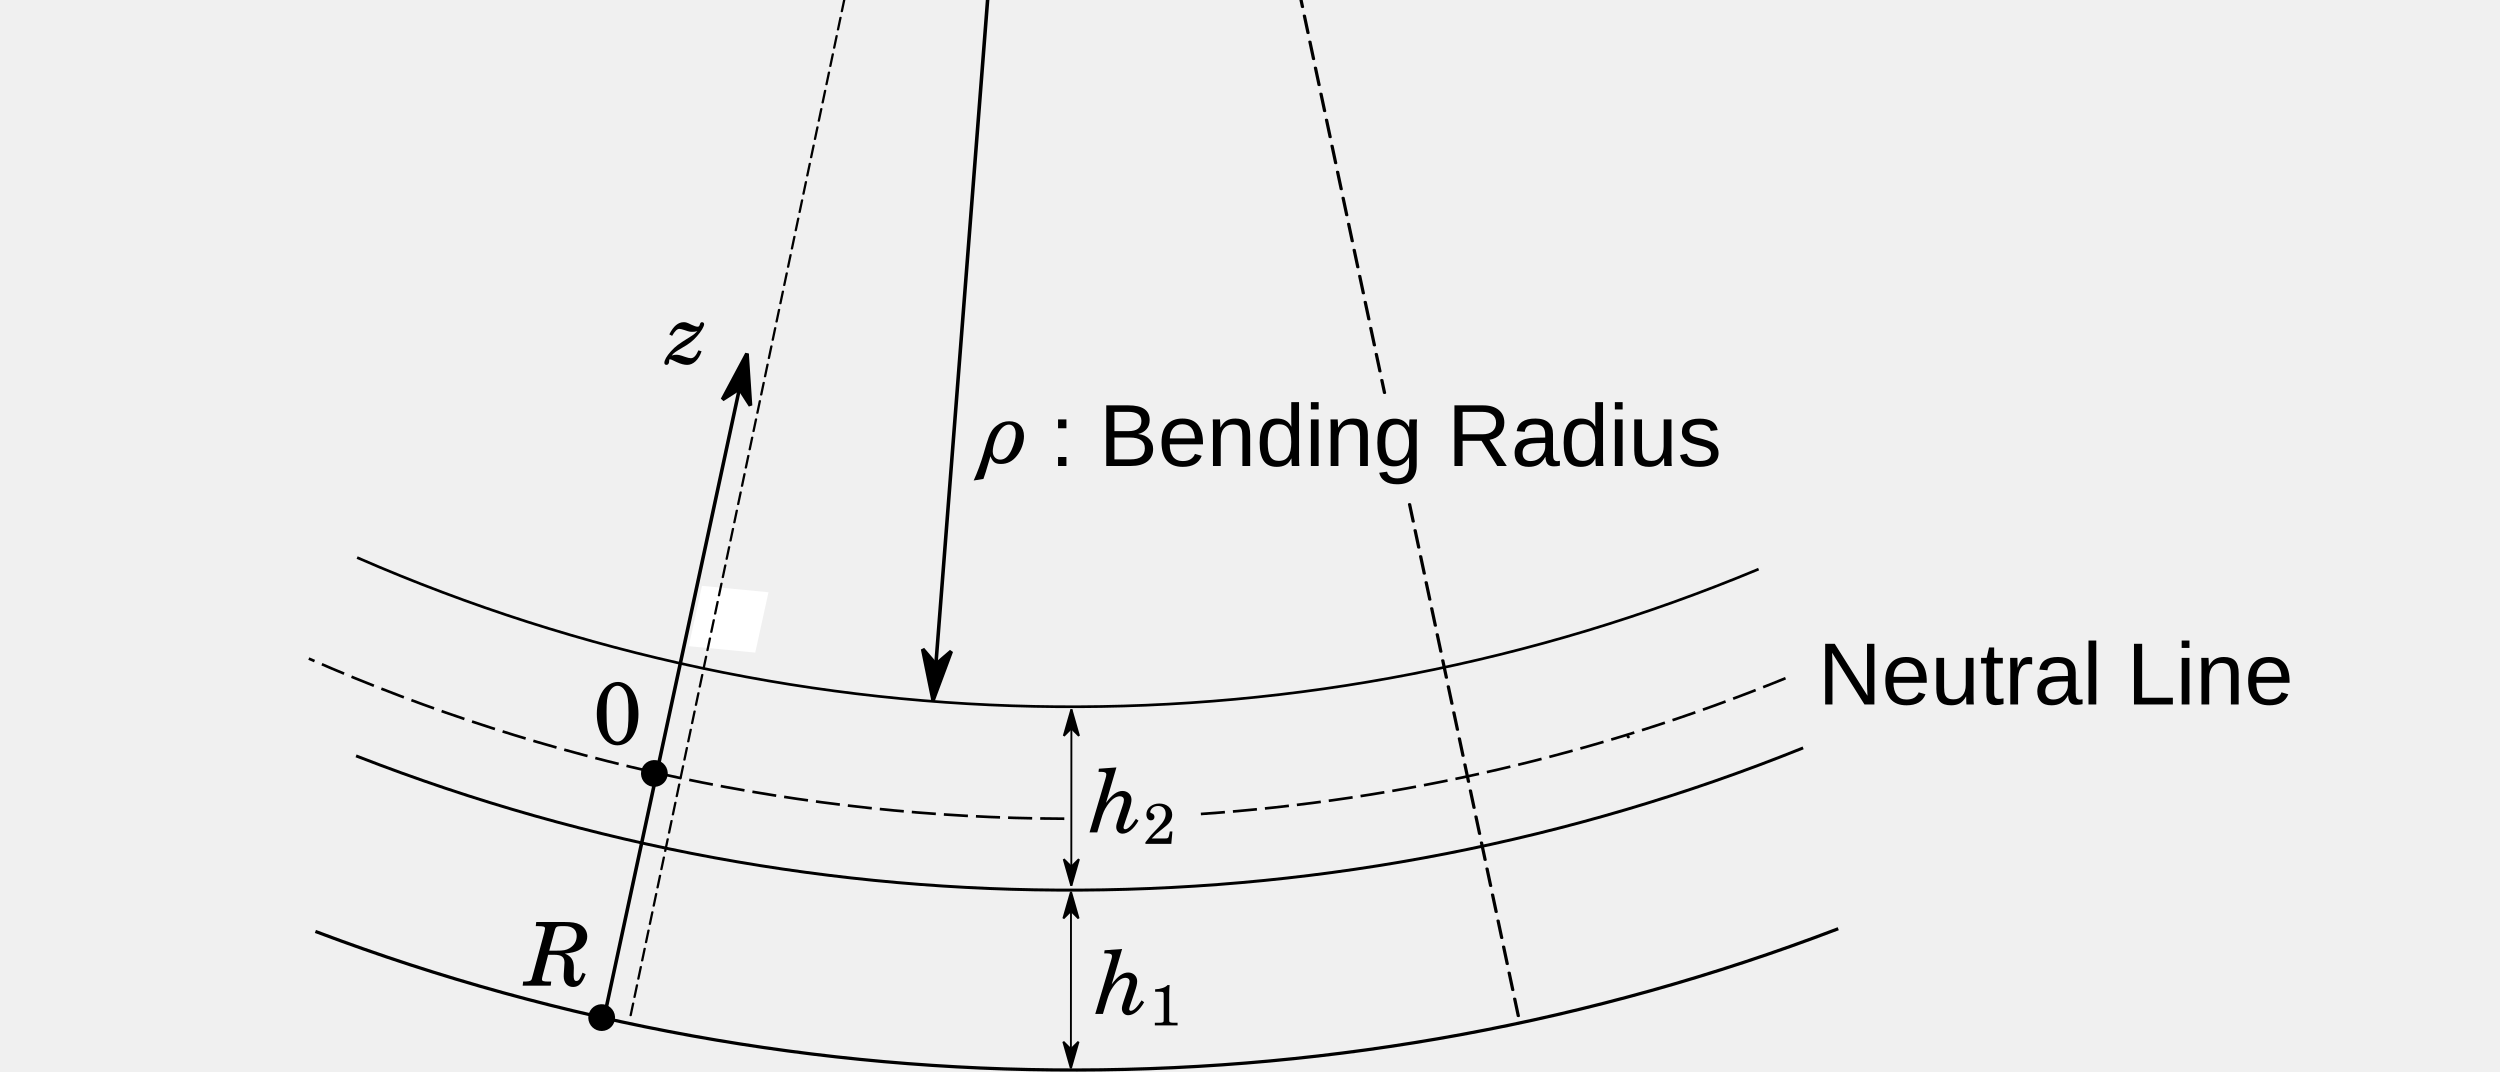
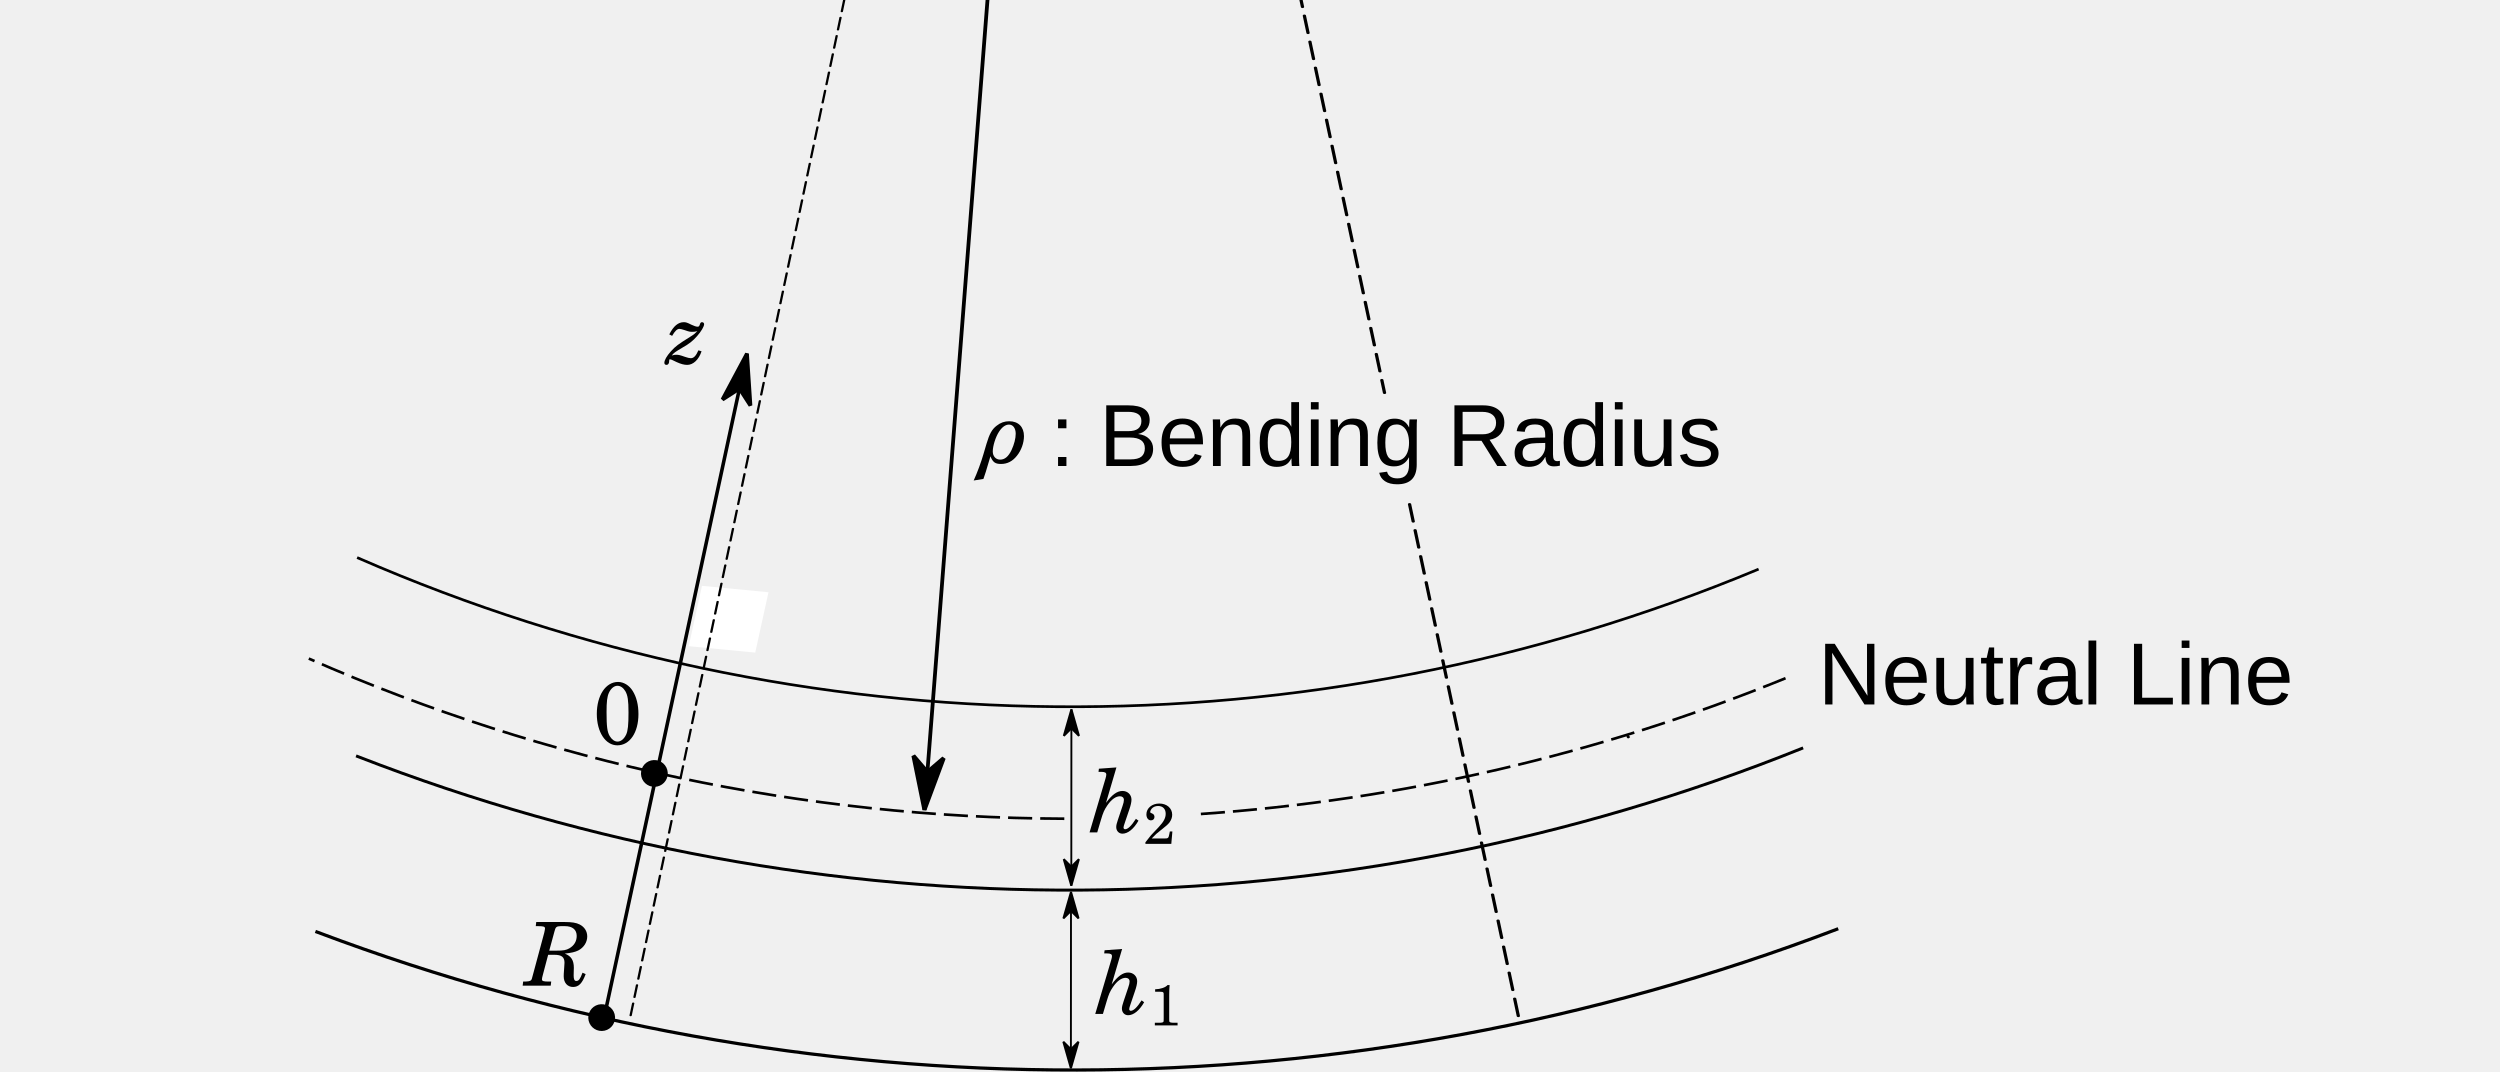
<svg xmlns="http://www.w3.org/2000/svg" xmlns:ns1="http://schemas.microsoft.com/visio/2003/SVGExtensions/" width="140mm" height="60mm" viewBox="0 0 396.851 170.079" xml:space="preserve" class="st9" version="1.1" id="svg127" style="font-size:12px;overflow:visible;color-interpolation-filters:sRGB;fill:none;fill-rule:evenodd;stroke-linecap:square;stroke-miterlimit:3">
  <ns1:documentProperties ns1:langID="1033" ns1:metric="true" ns1:viewMarkup="false">
    <ns1:userDefs>
      <ns1:ud ns1:nameU="msvNoAutoConnect" ns1:val="VT0(1):26" />
    </ns1:userDefs>
  </ns1:documentProperties>
  <style type="text/css" id="style2">
	
		.st1 {marker-end:url(#mrkr1-9);marker-start:url(#mrkr1-7);stroke:#000000;stroke-linecap:round;stroke-linejoin:round;stroke-width:0.24}
		.st2 {fill:#000000;fill-opacity:1;stroke:#000000;stroke-opacity:1;stroke-width:0.087}
		.st3 {fill:none;stroke:none;stroke-linecap:round;stroke-linejoin:round;stroke-width:0.75}
		.st4 {fill:#000000;font-family:Calibri;font-size:0.75em}
		.st5 {marker-start:url(#mrkr1-7);stroke:#000000;stroke-linecap:round;stroke-linejoin:round;stroke-width:0.24}
		.st6 {marker-end:url(#mrkr1-9);stroke:#000000;stroke-linecap:round;stroke-linejoin:round;stroke-width:0.24}
		.st7 {stroke:#000000;stroke-linecap:round;stroke-linejoin:round;stroke-width:0.24}
		.st8 {stroke:#000000;stroke-dasharray:1.68,1.2;stroke-linecap:round;stroke-linejoin:round;stroke-width:0.24}
		.st9 {fill:none;fill-rule:evenodd;font-size:12px;overflow:visible;stroke-linecap:square;stroke-miterlimit:3}
	
	</style>
  <defs id="Markers">
    <marker style="overflow:visible" id="marker2414" refX="0" refY="0" orient="auto">
      <path transform="matrix(-0.8,0,0,-0.8,-10,0)" style="fill:#000000;fill-opacity:1;fill-rule:evenodd;stroke:#000000;stroke-width:1pt;stroke-opacity:1" d="M 0,0 5,-5 -12.5,0 5,5 Z" id="path2412" />
    </marker>
    <marker orient="auto" refY="0" refX="0" id="marker1756" style="overflow:visible">
      <path id="path1754" d="M 0,0 5,-5 -12.5,0 5,5 Z" style="fill:#000000;fill-opacity:1;fill-rule:evenodd;stroke:#000000;stroke-width:1pt;stroke-opacity:1" transform="matrix(0.8,0,0,0.8,10,0)" />
    </marker>
    <marker style="overflow:visible" id="marker1692" refX="0" refY="0" orient="auto">
      <path transform="matrix(-0.8,0,0,-0.8,-10,0)" style="fill:#000000;fill-opacity:1;fill-rule:evenodd;stroke:#000000;stroke-width:1pt;stroke-opacity:1" d="M 0,0 5,-5 -12.5,0 5,5 Z" id="path1690" />
    </marker>
    <marker orient="auto" refY="0" refX="0" id="Arrow1Lend" style="overflow:visible">
      <path id="path1105" d="M 0,0 5,-5 -12.5,0 5,5 Z" style="fill:#000000;fill-opacity:1;fill-rule:evenodd;stroke:#000000;stroke-width:1pt;stroke-opacity:1" transform="matrix(-0.8,0,0,-0.8,-10,0)" />
    </marker>
    <marker orient="auto" refY="0" refX="0" id="marker1756-6" style="overflow:visible">
      <path id="path1754-9" d="M 0,0 5,-5 -12.5,0 5,5 Z" style="fill:#000000;fill-opacity:1;fill-rule:evenodd;stroke:#000000;stroke-width:1pt;stroke-opacity:1" transform="matrix(0.8,0,0,0.8,10,0)" />
    </marker>
    <marker style="overflow:visible" id="marker1692-5" refX="0" refY="0" orient="auto">
      <path transform="matrix(-0.8,0,0,-0.8,-10,0)" style="fill:#000000;fill-opacity:1;fill-rule:evenodd;stroke:#000000;stroke-width:1pt;stroke-opacity:1" d="M 0,0 5,-5 -12.5,0 5,5 Z" id="path1690-2" />
    </marker>
    <marker orient="auto" refY="0" refX="0" id="marker1756-4" style="overflow:visible">
      <path id="path1754-5" d="M 0,0 5,-5 -12.5,0 5,5 Z" style="fill:#000000;fill-opacity:1;fill-rule:evenodd;stroke:#000000;stroke-width:1pt;stroke-opacity:1" transform="matrix(0.8,0,0,0.8,10,0)" />
    </marker>
    <marker style="overflow:visible" id="marker1692-51" refX="0" refY="0" orient="auto">
      <path transform="matrix(-0.8,0,0,-0.8,-10,0)" style="fill:#000000;fill-opacity:1;fill-rule:evenodd;stroke:#000000;stroke-width:1pt;stroke-opacity:1" d="M 0,0 5,-5 -12.5,0 5,5 Z" id="path1690-7" />
    </marker>
    <marker orient="auto" refY="0" refX="0" id="marker1756-2" style="overflow:visible">
      <path id="path1754-7" d="M 0,0 5,-5 -12.5,0 5,5 Z" style="fill:#000000;fill-opacity:1;fill-rule:evenodd;stroke:#000000;stroke-width:1pt;stroke-opacity:1" transform="matrix(0.8,0,0,0.8,10,0)" />
    </marker>
    <marker style="overflow:visible" id="marker1692-9" refX="0" refY="0" orient="auto">
      <path transform="matrix(-0.8,0,0,-0.8,-10,0)" style="fill:#000000;fill-opacity:1;fill-rule:evenodd;stroke:#000000;stroke-width:1pt;stroke-opacity:1" d="M 0,0 5,-5 -12.5,0 5,5 Z" id="path1690-5" />
    </marker>
  </defs>
  <g ns1:mID="16" ns1:index="14" ns1:groupContext="foregroundPage" id="g125" transform="translate(42.06944,5.134472)">
    <ns1:pageProperties ns1:drawingScale="0.0393701" ns1:pageScale="0.0393701" ns1:drawingUnits="24" ns1:shadowOffsetX="4.25197" ns1:shadowOffsetY="-4.25197" />
    <text xml:space="preserve" style="font-style:normal;font-weight:normal;font-size:14px;line-height:1.25;font-family:sans-serif;letter-spacing:0px;word-spacing:0px;overflow:visible;color-interpolation-filters:sRGB;fill:#000000;fill-opacity:1;fill-rule:evenodd;stroke:none;stroke-width:0.75;stroke-linecap:square;stroke-miterlimit:3" x="63.859" y="52.589" id="text993-7">
      <tspan id="tspan991-9" x="63.859" y="52.589" style="font-style:italic;font-variant:normal;font-weight:normal;font-stretch:normal;font-size:14px;font-family:'Century Schoolbook';-inkscape-font-specification:'Century Schoolbook Italic';font-variant-ligatures:normal;font-variant-caps:normal;font-variant-numeric:normal;font-feature-settings:normal;text-align:start;writing-mode:lr-tb;text-anchor:start;stroke-width:0.75">z</tspan>
    </text>
    <text xml:space="preserve" style="font-style:normal;font-weight:normal;font-size:14px;line-height:1.25;font-family:sans-serif;letter-spacing:0px;word-spacing:0px;overflow:visible;color-interpolation-filters:sRGB;fill:#000000;fill-opacity:1;fill-rule:evenodd;stroke:none;stroke-width:0.75;stroke-linecap:square;stroke-miterlimit:3" x="41.475" y="151.335" id="text993-7-2">
      <tspan id="tspan991-9-7" x="41.475" y="151.335" style="font-style:italic;font-variant:normal;font-weight:normal;font-stretch:normal;font-size:14px;font-family:'Century Schoolbook';-inkscape-font-specification:'Century Schoolbook Italic';font-variant-ligatures:normal;font-variant-caps:normal;font-variant-numeric:normal;font-feature-settings:normal;text-align:start;writing-mode:lr-tb;text-anchor:start;stroke-width:0.75">R</tspan>
    </text>
    <text xml:space="preserve" style="font-style:normal;font-weight:normal;font-size:14px;line-height:1.25;font-family:sans-serif;letter-spacing:0px;word-spacing:0px;overflow:visible;color-interpolation-filters:sRGB;fill:#000000;fill-opacity:1;fill-rule:evenodd;stroke:none;stroke-width:0.75;stroke-linecap:square;stroke-miterlimit:3" x="130.886" y="127.002" id="text993-7-8">
      <tspan id="tspan991-9-5" x="130.886" y="127.002" style="font-style:italic;font-variant:normal;font-weight:normal;font-stretch:normal;font-size:14px;font-family:'Century Schoolbook';-inkscape-font-specification:'Century Schoolbook Italic';font-variant-ligatures:normal;font-variant-caps:normal;font-variant-numeric:normal;font-feature-settings:normal;text-align:start;writing-mode:lr-tb;text-anchor:start;stroke-width:0.75">h<tspan style="font-style:normal;font-variant:normal;font-weight:normal;font-stretch:normal;font-size:65%;font-family:'Century Schoolbook';-inkscape-font-specification:'Century Schoolbook';baseline-shift:sub" id="tspan5">2</tspan>
      </tspan>
    </text>
    <text xml:space="preserve" style="font-style:normal;font-weight:normal;font-size:14px;line-height:1.25;font-family:sans-serif;letter-spacing:0px;word-spacing:0px;overflow:visible;color-interpolation-filters:sRGB;fill:#000000;fill-opacity:1;fill-rule:evenodd;stroke:none;stroke-width:0.75;stroke-linecap:square;stroke-miterlimit:3" x="131.791" y="155.821" id="text993-7-8-1">
      <tspan id="tspan991-9-5-8" x="131.791" y="155.821" style="font-style:italic;font-variant:normal;font-weight:normal;font-stretch:normal;font-size:14px;font-family:'Century Schoolbook';-inkscape-font-specification:'Century Schoolbook Italic';font-variant-ligatures:normal;font-variant-caps:normal;font-variant-numeric:normal;font-feature-settings:normal;text-align:start;writing-mode:lr-tb;text-anchor:start;stroke-width:0.75">h<tspan style="font-style:normal;font-variant:normal;font-weight:normal;font-stretch:normal;font-size:65%;font-family:'Century Schoolbook';-inkscape-font-specification:'Century Schoolbook';baseline-shift:sub" id="tspan5-9">1</tspan>
      </tspan>
    </text>
-     <path style="fill:#000000;fill-opacity:1;stroke:#000000;stroke-width:0.567;stroke-linecap:butt;stroke-linejoin:miter;stroke-miterlimit:3;stroke-dasharray:none;stroke-opacity:1;marker-end:url(#Arrow1Lend)" d="M 128.016,-176.123 106.051,105.996" id="path1100" />
+     <path style="fill:#000000;fill-opacity:1;stroke:#000000;stroke-width:0.602;stroke-linecap:butt;stroke-linejoin:miter;stroke-miterlimit:3;stroke-dasharray:none;stroke-opacity:1;marker-end:url(#Arrow1Lend)" d="m 127.999,-176.122 -23.322,299.547" id="path1100" />
    <path style="fill:#000000;fill-opacity:1;stroke:#000000;stroke-width:0.3;stroke-linecap:butt;stroke-linejoin:miter;stroke-miterlimit:3;stroke-dasharray:none;stroke-opacity:1;marker-start:url(#marker1756);marker-end:url(#marker1692)" d="m 127.99,135.453 0.016,-27.978" id="path1626" />
    <path style="font-size:12px;overflow:visible;color-interpolation-filters:sRGB;fill:#000000;fill-opacity:1;fill-rule:evenodd;stroke:#000000;stroke-width:0.3;stroke-linecap:butt;stroke-linejoin:miter;stroke-miterlimit:3;stroke-dasharray:none;stroke-opacity:1;marker-start:url(#marker1756-2);marker-end:url(#marker1692-9)" d="m 127.925,164.432 0.015,-27.978" id="path1626-1" />
    <rect style="font-size:12px;overflow:visible;opacity:1;color-interpolation-filters:sRGB;fill:#ffffff;fill-opacity:1;fill-rule:evenodd;stroke:none;stroke-width:0.216;stroke-linecap:square;stroke-linejoin:miter;stroke-miterlimit:3;stroke-dasharray:none;stroke-dashoffset:0;stroke-opacity:1" id="rect2351-2-6" width="10.606" height="9.804" x="87.205" y="81.387" transform="matrix(0.9953862,0.09594991,-0.2142898,0.9767701,0,0)" />
    <text xml:space="preserve" style="font-style:normal;font-weight:normal;font-size:14px;line-height:1.25;font-family:sans-serif;letter-spacing:0px;word-spacing:0px;overflow:visible;color-interpolation-filters:sRGB;fill:#000000;fill-opacity:1;fill-rule:evenodd;stroke:none;stroke-width:0.75;stroke-linecap:square;stroke-miterlimit:3" x="52.073" y="112.978" id="text993-5">
      <tspan id="tspan991-7" x="52.073" y="112.978" style="font-style:normal;font-variant:normal;font-weight:normal;font-stretch:normal;font-size:14px;font-family:'Century Schoolbook';-inkscape-font-specification:'Century Schoolbook';font-variant-ligatures:normal;font-variant-caps:normal;font-variant-numeric:normal;font-feature-settings:normal;text-align:start;writing-mode:lr-tb;text-anchor:start;stroke-width:0.75">0</tspan>
    </text>
    <path style="fill:none;stroke:#000000;stroke-width:0.567;stroke-linecap:butt;stroke-linejoin:miter;stroke-miterlimit:3;stroke-dasharray:none;stroke-opacity:1;marker-end:url(#marker2414)" d="M 53.84,156.327 76.506,51.004" id="path2404" />
    <path style="opacity:1;fill:#000000;fill-opacity:1;stroke:none;stroke-width:0.269;stroke-linejoin:miter;stroke-miterlimit:3;stroke-dasharray:none;stroke-dashoffset:0;stroke-opacity:1" id="path2722" d="m 63.932,117.636 a 2.126,2.126 0 0 1 -2.086,2.132 2.126,2.126 0 0 1 -2.165,-2.052 2.126,2.126 0 0 1 2.017,-2.197 2.126,2.126 0 0 1 2.229,1.981" />
    <path style="font-size:12px;overflow:visible;color-interpolation-filters:sRGB;fill:#000000;fill-opacity:1;fill-rule:evenodd;stroke:none;stroke-width:0.269;stroke-linecap:square;stroke-linejoin:miter;stroke-miterlimit:3;stroke-dasharray:none;stroke-dashoffset:0;stroke-opacity:1" id="path2722-3" d="m 55.566,156.393 a 2.126,2.126 0 0 1 -2.086,2.132 2.126,2.126 0 0 1 -2.165,-2.052 2.126,2.126 0 0 1 2.017,-2.197 2.126,2.126 0 0 1 2.229,1.981" />
    <text xml:space="preserve" style="font-style:normal;font-weight:normal;font-size:14px;line-height:1.25;font-family:sans-serif;letter-spacing:0px;word-spacing:0px;overflow:visible;color-interpolation-filters:sRGB;fill:#000000;fill-opacity:1;fill-rule:evenodd;stroke:none;stroke-width:0.75;stroke-linecap:square;stroke-miterlimit:3" x="124.606" y="68.835" id="text2741-2">
      <tspan id="tspan2739-8" x="124.606" y="68.835" style="font-style:normal;font-variant:normal;font-weight:normal;font-stretch:normal;font-size:14px;font-family:Arial;-inkscape-font-specification:'Arial, Normal';font-variant-ligatures:normal;font-variant-caps:normal;font-variant-numeric:normal;font-feature-settings:normal;text-align:start;writing-mode:lr-tb;text-anchor:start;stroke-width:0.75">: Bending Radius</tspan>
    </text>
    <g style="font-size:12px;overflow:visible;color-interpolation-filters:sRGB;fill:none;fill-rule:evenodd;stroke:#000000;stroke-width:0.272;stroke-linecap:square;stroke-miterlimit:3;stroke-dasharray:2.174, 1.087;stroke-dashoffset:0;stroke-opacity:1" id="shape6-57-4" ns1:mID="6" ns1:groupContext="shape" transform="matrix(0.1530954,0.6400702,-0.9569933,0.1023955,249.1577,-24.05095)">
      <path d="m -251.475,86.265 363.66,6.336" class="st8" id="path112-0" style="stroke:#000000;stroke-width:0.536;stroke-linecap:round;stroke-linejoin:round;stroke-miterlimit:3;stroke-dasharray:4.292, 2.146;stroke-dashoffset:0;stroke-opacity:1" />
    </g>
    <g style="font-size:12px;overflow:visible;color-interpolation-filters:sRGB;fill:none;fill-rule:evenodd;stroke:#000000;stroke-width:1.543;stroke-linecap:square;stroke-miterlimit:3;stroke-dasharray:12.344, 6.172;stroke-dashoffset:0;stroke-opacity:1" id="shape6-57-4-1" ns1:mID="6" ns1:groupContext="shape" transform="matrix(0.05322845,0.2225407,-0.3327291,0.03560102,223.77,127.7904)">
      <path d="m -251.472,86.263 369.991,6.447" class="st8" id="path112-0-8" style="stroke:#000000;stroke-width:1.543;stroke-linecap:round;stroke-linejoin:round;stroke-miterlimit:3;stroke-dasharray:12.344, 6.172;stroke-dashoffset:0;stroke-opacity:1" />
    </g>
    <g id="shape28-63-3" ns1:mID="28" ns1:groupContext="shape" transform="matrix(-0.214359,0.8940551,-1.353623,-0.141582,225.2264,65.06574)" style="font-size:12px;overflow:visible;color-interpolation-filters:sRGB;fill:none;fill-rule:evenodd;stroke:#000000;stroke-width:0.269;stroke-linecap:square;stroke-miterlimit:3;stroke-dasharray:2.155, 1.077;stroke-dashoffset:0;stroke-opacity:1">
      <path d="M -252.167,111.814 119.372,104.749" class="st8" id="path122-5" style="stroke:#000000;stroke-width:0.269;stroke-linecap:round;stroke-linejoin:round;stroke-miterlimit:3;stroke-dasharray:2.155, 1.077;stroke-dashoffset:0;stroke-opacity:1" />
    </g>
    <text xml:space="preserve" style="font-style:normal;font-weight:normal;font-size:14px;line-height:1.25;font-family:sans-serif;letter-spacing:0px;word-spacing:0px;overflow:visible;color-interpolation-filters:sRGB;fill:#000000;fill-opacity:1;fill-rule:evenodd;stroke:none;stroke-width:0.75;stroke-linecap:square;stroke-miterlimit:3" x="126.58" y="122.54" id="text966-9">
      <tspan id="tspan964-1" x="126.58" y="122.54" style="font-style:normal;font-variant:normal;font-weight:normal;font-stretch:normal;font-size:14px;font-family:Arial;-inkscape-font-specification:'Arial, Normal';font-variant-ligatures:normal;font-variant-caps:normal;font-variant-numeric:normal;font-feature-settings:normal;text-align:start;writing-mode:lr-tb;text-anchor:start;stroke-width:0.75" />
    </text>
    <text xml:space="preserve" style="font-style:normal;font-weight:normal;font-size:14px;line-height:1.25;font-family:sans-serif;letter-spacing:0px;word-spacing:0px;overflow:visible;color-interpolation-filters:sRGB;fill:#000000;fill-opacity:1;fill-rule:evenodd;stroke:none;stroke-width:0.75;stroke-linecap:square;stroke-miterlimit:3" x="113.994" y="68.311" id="text993-7-1">
      <tspan id="tspan1039" x="113.994" y="68.311" style="font-style:italic;font-variant:normal;font-weight:normal;font-stretch:normal;font-size:14px;font-family:'Century Schoolbook';-inkscape-font-specification:'Century Schoolbook Italic';font-variant-ligatures:normal;font-variant-caps:normal;font-variant-numeric:normal;font-feature-settings:normal;text-align:start;writing-mode:lr-tb;text-anchor:start">ρ</tspan>
    </text>
    <text xml:space="preserve" style="font-style:normal;font-weight:normal;font-size:14px;line-height:1.25;font-family:sans-serif;letter-spacing:0px;word-spacing:0px;fill:#000000;fill-opacity:1;stroke:none;stroke-width:0.75" x="246.502" y="106.684" id="text2741">
      <tspan id="tspan2739" x="246.502" y="106.684" style="font-style:normal;font-variant:normal;font-weight:normal;font-stretch:normal;font-size:14px;font-family:Arial;-inkscape-font-specification:'Arial, Normal';font-variant-ligatures:normal;font-variant-caps:normal;font-variant-numeric:normal;font-feature-settings:normal;text-align:start;writing-mode:lr-tb;text-anchor:start;stroke-width:0.75">Neutral Line</tspan>
    </text>
  </g>
  <path style="fill:none;stroke:#000000;stroke-width:0.429;stroke-miterlimit:3;stroke-dasharray:none" id="path1" d="M 278.963,90.427 A 283.251,283.251 0 0 1 56.887,88.593" />
  <path style="font-size:12px;overflow:visible;color-interpolation-filters:sRGB;fill:none;fill-rule:evenodd;stroke:#000000;stroke-width:0.514;stroke-linecap:square;stroke-miterlimit:3;stroke-dasharray:none" id="path1-4" d="M 291.562,147.517 A 339.901,339.901 0 0 1 50.31,147.947" />
  <path style="font-size:12px;overflow:visible;color-interpolation-filters:sRGB;fill:none;fill-rule:evenodd;stroke:#000000;stroke-width:0.472;stroke-linecap:square;stroke-miterlimit:3;stroke-dasharray:none" id="path1-4-2" d="M 286.012,118.81 A 311.576,311.576 0 0 1 56.742,120.072" />
  <path style="font-size:12px;overflow:visible;color-interpolation-filters:sRGB;fill:none;fill-rule:evenodd;stroke:#000000;stroke-width:0.425;stroke-linecap:square;stroke-miterlimit:3;stroke-dasharray:3.402, 1.701;stroke-dashoffset:0" id="path1-4-2-2" d="M 168.737,129.96 A 300.246,300.246 0 0 1 49.214,104.628" />
  <path style="font-size:12px;overflow:visible;color-interpolation-filters:sRGB;fill:none;fill-rule:evenodd;stroke:#000000;stroke-width:0.425;stroke-linecap:square;stroke-miterlimit:3;stroke-dasharray:3.402, 1.701;stroke-dashoffset:0" id="path1-4-2-2-2" d="M 283.238,107.741 A 300.246,300.246 0 0 1 190.593,129.214" />
  <path style="fill:none;stroke:#000000;stroke-width:0.425;stroke-miterlimit:3;stroke-dasharray:3.402, 1.701;stroke-dashoffset:0" id="path4" d="m 258.476,116.996 a 0.094,0.748 0 0 1 -0.05,-0.057" />
</svg>
